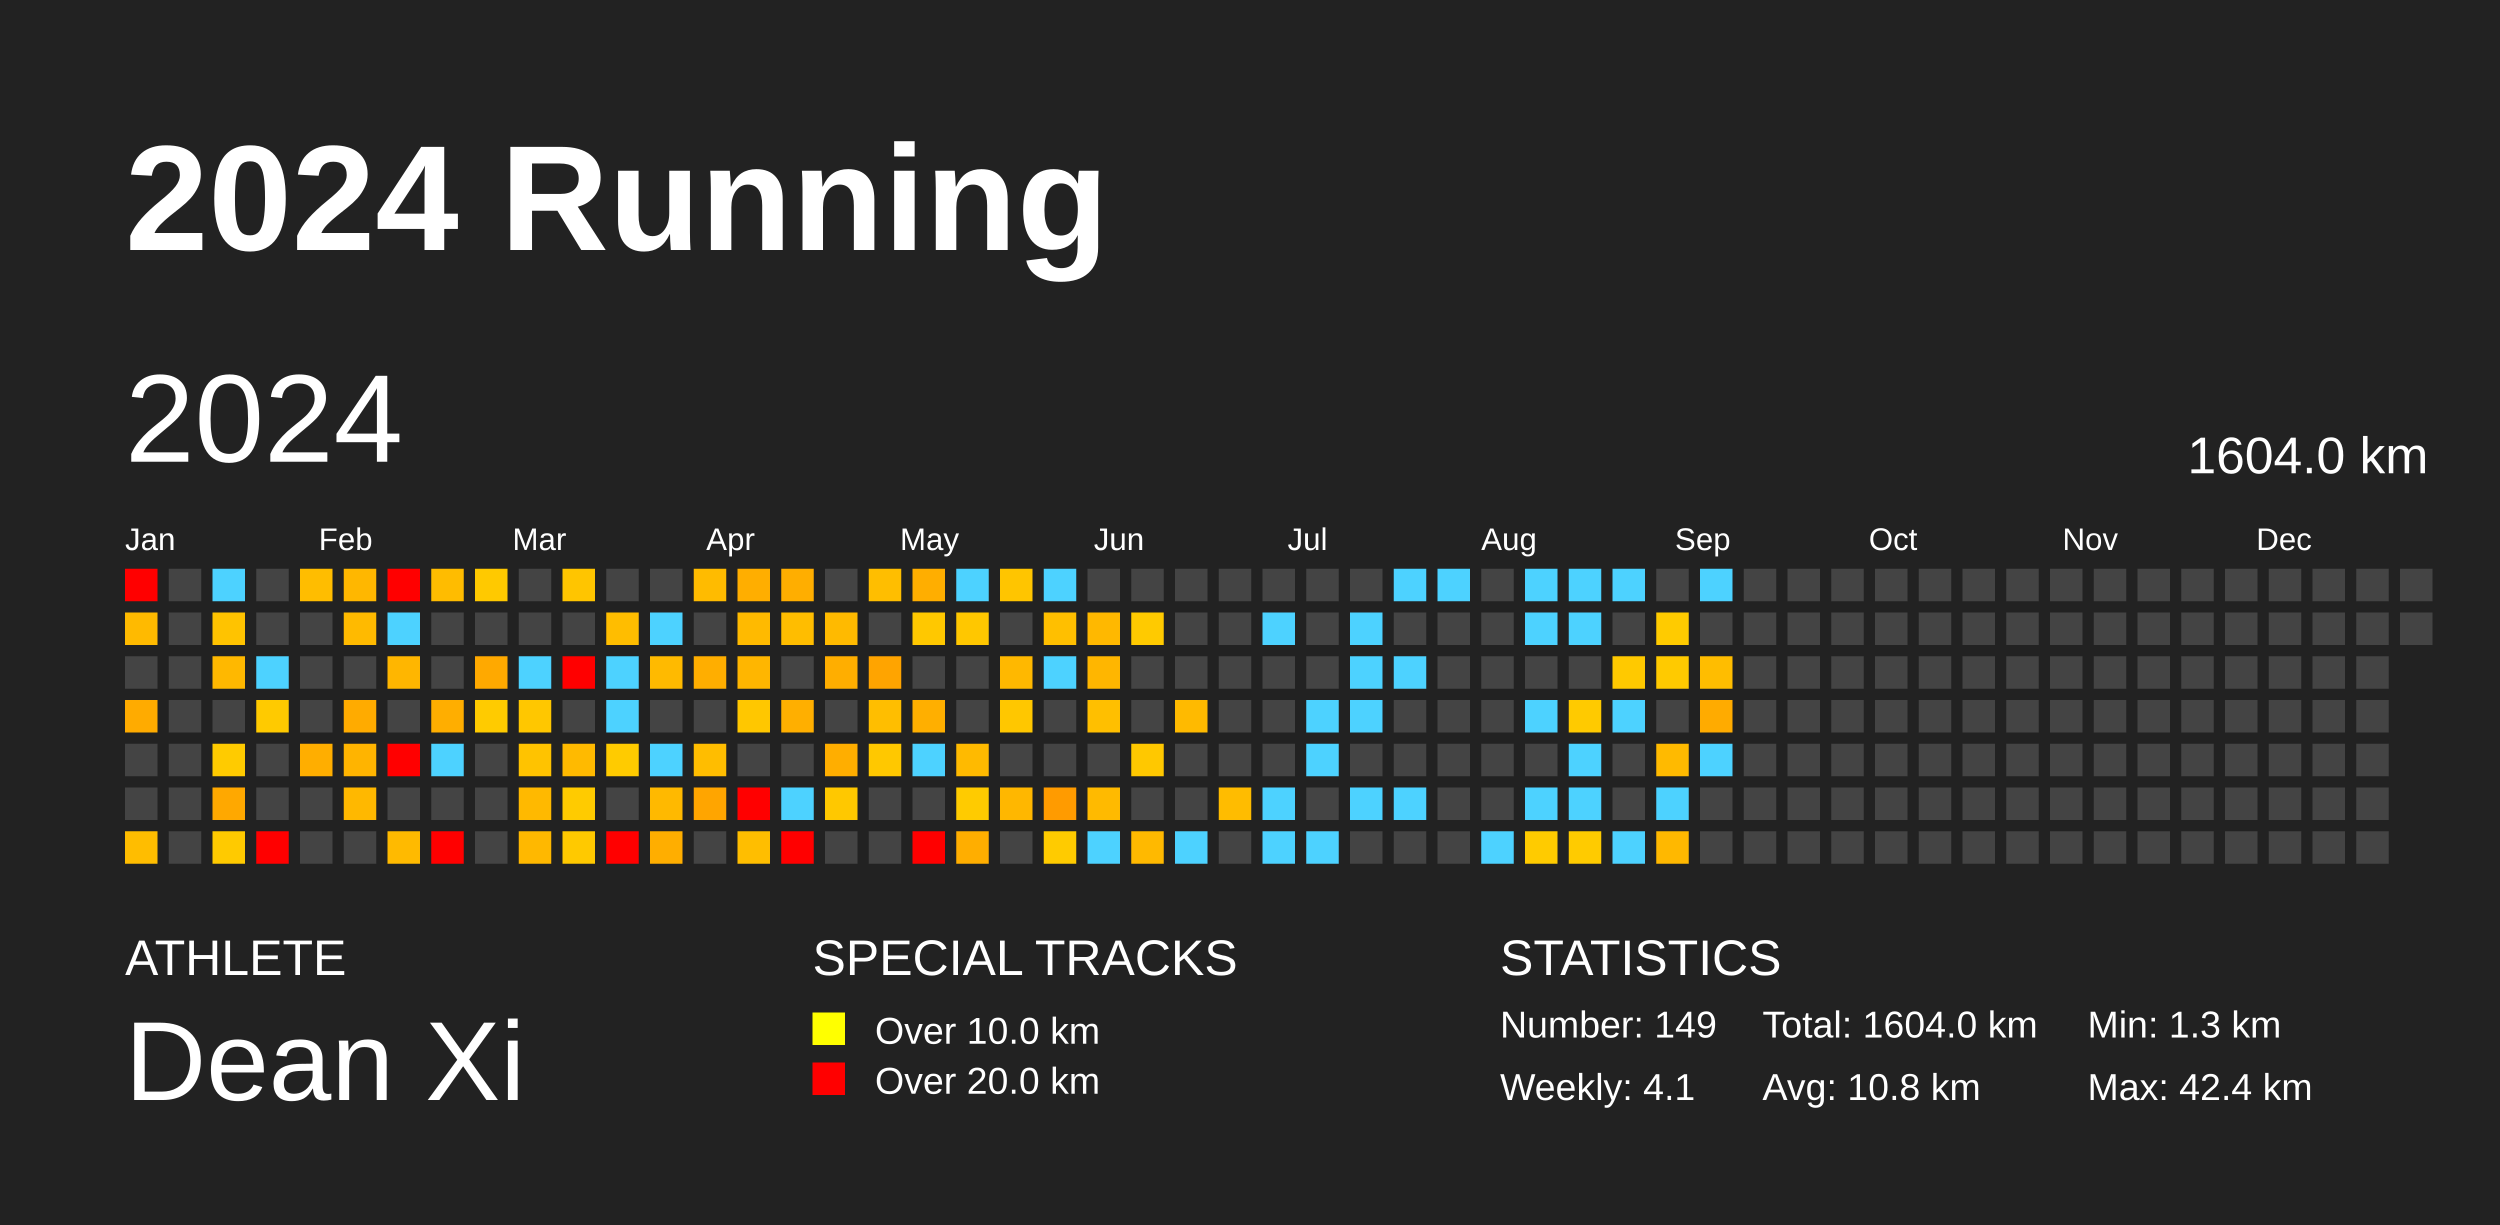
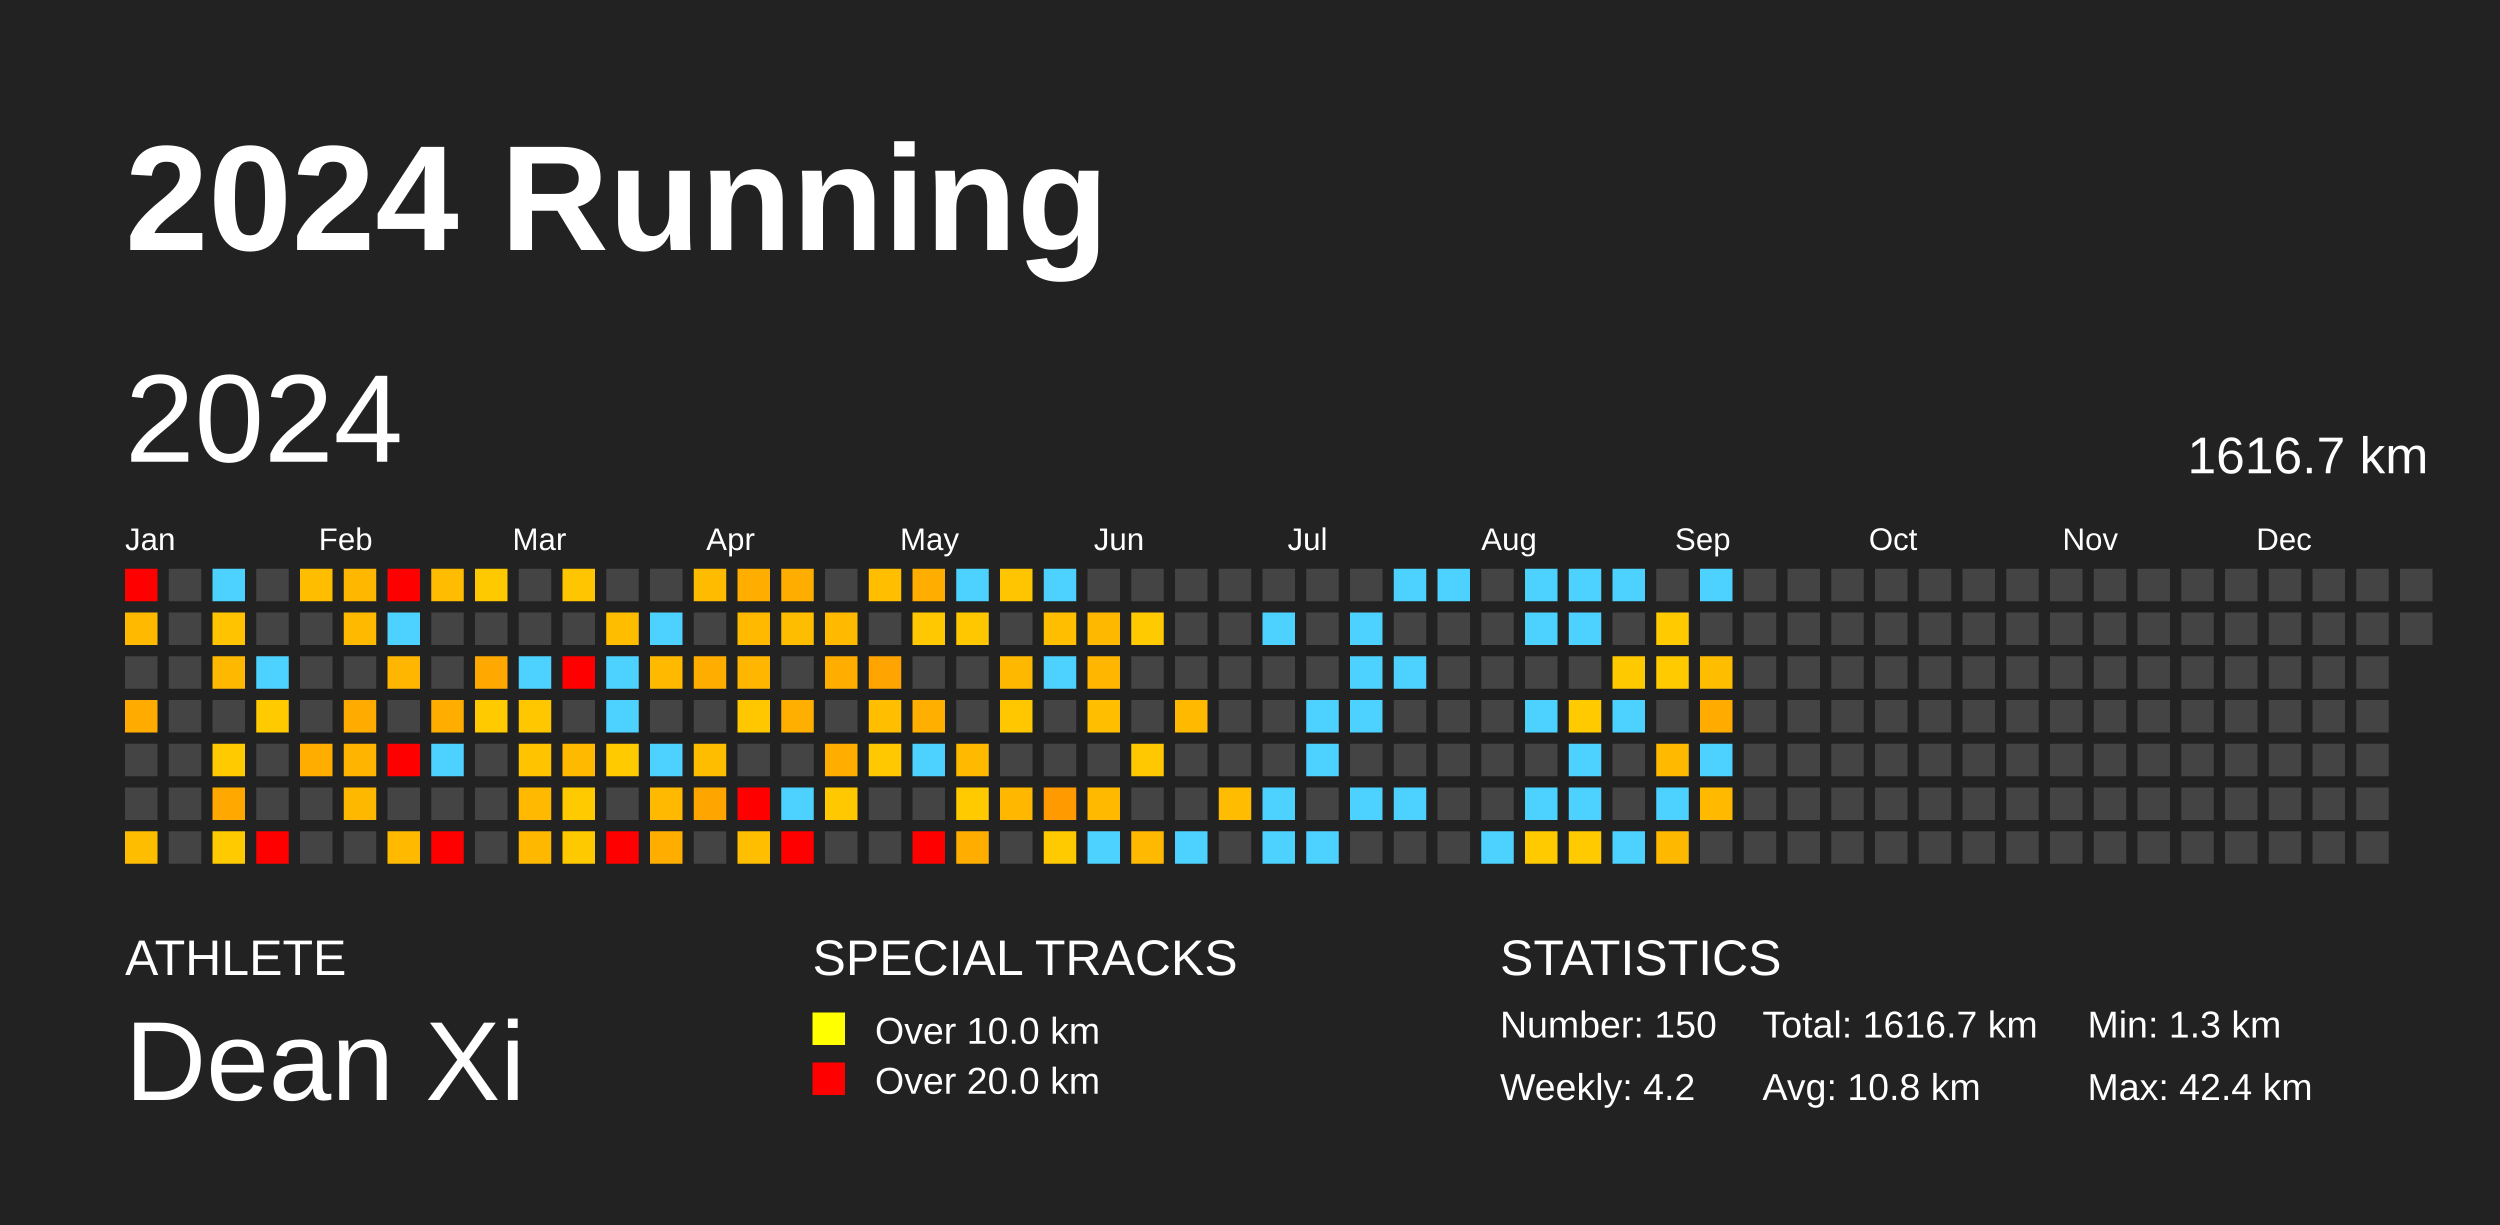
<svg xmlns="http://www.w3.org/2000/svg" baseProfile="full" height="98mm" version="1.1" viewBox="0,0,200,98" width="200mm">
  <defs />
  <rect fill="#222222" height="98" width="200" x="0" y="0" />
  <text fill="#FFFFFF" style="font-size:12px; font-family:Arial; font-weight:bold;" x="10" y="20">2024 Running</text>
  <text fill="#FFFFFF" style="font-size:4px; font-family:Arial" x="10" y="78">ATHLETE</text>
  <text fill="#FFFFFF" style="font-size:9px; font-family:Arial" x="10" y="88">Dean Xi</text>
  <text fill="#FFFFFF" style="font-size:4px; font-family:Arial" x="65" y="78">SPECIAL TRACKS</text>
  <rect fill="yellow" height="2.6" width="2.6" x="65" y="81" />
  <text fill="#FFFFFF" style="font-size:3px; font-family:Arial" x="70" y="83.5">Over 10.0 km</text>
  <rect fill="red" height="2.6" width="2.6" x="65" y="85" />
  <text fill="#FFFFFF" style="font-size:3px; font-family:Arial" x="70" y="87.5">Over 20.0 km</text>
  <text fill="#FFFFFF" style="font-size:4px; font-family:Arial" x="120" y="78">STATISTICS</text>
-   <text fill="#FFFFFF" style="font-size:3px; font-family:Arial" x="120" y="83">Number: 149</text>
-   <text fill="#FFFFFF" style="font-size:3px; font-family:Arial" x="120" y="88">Weekly: 4.1</text>
-   <text fill="#FFFFFF" style="font-size:3px; font-family:Arial" x="141" y="83">Total: 1604.0 km</text>
+   <text fill="#FFFFFF" style="font-size:3px; font-family:Arial" x="120" y="83">Number: 150</text>
+   <text fill="#FFFFFF" style="font-size:3px; font-family:Arial" x="120" y="88">Weekly: 4.2</text>
+   <text fill="#FFFFFF" style="font-size:3px; font-family:Arial" x="141" y="83">Total: 1616.7 km</text>
  <text fill="#FFFFFF" style="font-size:3px; font-family:Arial" x="141" y="88">Avg: 10.8 km</text>
  <text fill="#FFFFFF" style="font-size:3px; font-family:Arial" x="167" y="83">Min: 1.3 km</text>
  <text fill="#FFFFFF" style="font-size:3px; font-family:Arial" x="167" y="88">Max: 42.4 km</text>
  <text dominant-baseline="hanging" fill="#FFFFFF" style="font-size:10.0px; font-family:Arial;" x="10" y="30">2024</text>
-   <text dominant-baseline="hanging" fill="#FFFFFF" style="font-size:4.125px; font-family:Arial;" x="175" y="35">1604.0 km</text>
+   <text dominant-baseline="hanging" fill="#FFFFFF" style="font-size:4.125px; font-family:Arial;" x="175" y="35">1616.7 km</text>
  <text fill="#FFFFFF" style="font-size:2.5px; font-family:Arial" x="10.0" y="44">Jan</text>
  <text fill="#FFFFFF" style="font-size:2.5px; font-family:Arial" x="25.5" y="44">Feb</text>
  <text fill="#FFFFFF" style="font-size:2.5px; font-family:Arial" x="41.0" y="44">Mar</text>
  <text fill="#FFFFFF" style="font-size:2.5px; font-family:Arial" x="56.5" y="44">Apr</text>
  <text fill="#FFFFFF" style="font-size:2.5px; font-family:Arial" x="72.0" y="44">May</text>
  <text fill="#FFFFFF" style="font-size:2.5px; font-family:Arial" x="87.5" y="44">Jun</text>
  <text fill="#FFFFFF" style="font-size:2.5px; font-family:Arial" x="103.0" y="44">Jul</text>
  <text fill="#FFFFFF" style="font-size:2.5px; font-family:Arial" x="118.5" y="44">Aug</text>
  <text fill="#FFFFFF" style="font-size:2.5px; font-family:Arial" x="134.0" y="44">Sep</text>
  <text fill="#FFFFFF" style="font-size:2.5px; font-family:Arial" x="149.5" y="44">Oct</text>
  <text fill="#FFFFFF" style="font-size:2.5px; font-family:Arial" x="165.0" y="44">Nov</text>
  <text fill="#FFFFFF" style="font-size:2.5px; font-family:Arial" x="180.5" y="44">Dec</text>
  <rect fill="red" height="2.6" width="2.6" x="10.0" y="45.5" />
  <rect fill="#ffba00" height="2.6" width="2.6" x="10.0" y="49.0" />
  <rect fill="#444444" height="2.6" width="2.6" x="10.0" y="52.5" />
  <rect fill="#ffab00" height="2.6" width="2.6" x="10.0" y="56.0" />
  <rect fill="#444444" height="2.6" width="2.6" x="10.0" y="59.5" />
  <rect fill="#444444" height="2.6" width="2.6" x="10.0" y="63.0" />
  <rect fill="#ffbd00" height="2.6" width="2.6" x="10.0" y="66.5" />
  <rect fill="#444444" height="2.6" width="2.6" x="13.5" y="45.5" />
  <rect fill="#444444" height="2.6" width="2.6" x="13.5" y="49.0" />
  <rect fill="#444444" height="2.6" width="2.6" x="13.5" y="52.5" />
  <rect fill="#444444" height="2.6" width="2.6" x="13.5" y="56.0" />
  <rect fill="#444444" height="2.6" width="2.6" x="13.5" y="59.5" />
  <rect fill="#444444" height="2.6" width="2.6" x="13.5" y="63.0" />
  <rect fill="#444444" height="2.6" width="2.6" x="13.5" y="66.5" />
  <rect fill="#4dd2ff" height="2.6" width="2.6" x="17.0" y="45.5" />
  <rect fill="#ffc300" height="2.6" width="2.6" x="17.0" y="49.0" />
  <rect fill="#ffb800" height="2.6" width="2.6" x="17.0" y="52.5" />
  <rect fill="#444444" height="2.6" width="2.6" x="17.0" y="56.0" />
  <rect fill="#ffcb00" height="2.6" width="2.6" x="17.0" y="59.5" />
  <rect fill="#ffa800" height="2.6" width="2.6" x="17.0" y="63.0" />
  <rect fill="#ffca00" height="2.6" width="2.6" x="17.0" y="66.5" />
  <rect fill="#444444" height="2.6" width="2.6" x="20.5" y="45.5" />
  <rect fill="#444444" height="2.6" width="2.6" x="20.5" y="49.0" />
  <rect fill="#4dd2ff" height="2.6" width="2.6" x="20.5" y="52.5" />
  <rect fill="#ffca00" height="2.6" width="2.6" x="20.5" y="56.0" />
  <rect fill="#444444" height="2.6" width="2.6" x="20.5" y="59.5" />
  <rect fill="#444444" height="2.6" width="2.6" x="20.5" y="63.0" />
  <rect fill="red" height="2.6" width="2.6" x="20.5" y="66.5" />
  <rect fill="#ffbd00" height="2.6" width="2.6" x="24.0" y="45.5" />
  <rect fill="#444444" height="2.6" width="2.6" x="24.0" y="49.0" />
  <rect fill="#444444" height="2.6" width="2.6" x="24.0" y="52.5" />
  <rect fill="#444444" height="2.6" width="2.6" x="24.0" y="56.0" />
  <rect fill="#ffae00" height="2.6" width="2.6" x="24.0" y="59.5" />
  <rect fill="#444444" height="2.6" width="2.6" x="24.0" y="63.0" />
  <rect fill="#444444" height="2.6" width="2.6" x="24.0" y="66.5" />
  <rect fill="#ffb700" height="2.6" width="2.6" x="27.5" y="45.5" />
  <rect fill="#ffba00" height="2.6" width="2.6" x="27.5" y="49.0" />
  <rect fill="#444444" height="2.6" width="2.6" x="27.5" y="52.5" />
  <rect fill="#ffab00" height="2.6" width="2.6" x="27.5" y="56.0" />
  <rect fill="#ffb400" height="2.6" width="2.6" x="27.5" y="59.5" />
  <rect fill="#ffb800" height="2.6" width="2.6" x="27.5" y="63.0" />
  <rect fill="#444444" height="2.6" width="2.6" x="27.5" y="66.5" />
  <rect fill="red" height="2.6" width="2.6" x="31.0" y="45.5" />
  <rect fill="#4dd2ff" height="2.6" width="2.6" x="31.0" y="49.0" />
  <rect fill="#ffb600" height="2.6" width="2.6" x="31.0" y="52.5" />
  <rect fill="#444444" height="2.6" width="2.6" x="31.0" y="56.0" />
  <rect fill="red" height="2.6" width="2.6" x="31.0" y="59.5" />
  <rect fill="#444444" height="2.6" width="2.6" x="31.0" y="63.0" />
  <rect fill="#ffba00" height="2.6" width="2.6" x="31.0" y="66.5" />
  <rect fill="#ffbc00" height="2.6" width="2.6" x="34.5" y="45.5" />
  <rect fill="#444444" height="2.6" width="2.6" x="34.5" y="49.0" />
  <rect fill="#444444" height="2.6" width="2.6" x="34.5" y="52.5" />
  <rect fill="#ffae00" height="2.6" width="2.6" x="34.5" y="56.0" />
  <rect fill="#4dd2ff" height="2.6" width="2.6" x="34.5" y="59.5" />
  <rect fill="#444444" height="2.6" width="2.6" x="34.5" y="63.0" />
  <rect fill="red" height="2.6" width="2.6" x="34.5" y="66.5" />
  <rect fill="#ffc900" height="2.6" width="2.6" x="38.0" y="45.5" />
  <rect fill="#444444" height="2.6" width="2.6" x="38.0" y="49.0" />
  <rect fill="#ffa900" height="2.6" width="2.6" x="38.0" y="52.5" />
  <rect fill="#ffcb00" height="2.6" width="2.6" x="38.0" y="56.0" />
  <rect fill="#444444" height="2.6" width="2.6" x="38.0" y="59.5" />
  <rect fill="#444444" height="2.6" width="2.6" x="38.0" y="63.0" />
  <rect fill="#444444" height="2.6" width="2.6" x="38.0" y="66.5" />
  <rect fill="#444444" height="2.6" width="2.6" x="41.5" y="45.5" />
  <rect fill="#444444" height="2.6" width="2.6" x="41.5" y="49.0" />
  <rect fill="#4dd2ff" height="2.6" width="2.6" x="41.5" y="52.5" />
  <rect fill="#ffc700" height="2.6" width="2.6" x="41.5" y="56.0" />
  <rect fill="#ffc300" height="2.6" width="2.6" x="41.5" y="59.5" />
  <rect fill="#ffb900" height="2.6" width="2.6" x="41.5" y="63.0" />
  <rect fill="#ffb800" height="2.6" width="2.6" x="41.5" y="66.5" />
  <rect fill="#ffc500" height="2.6" width="2.6" x="45.0" y="45.5" />
  <rect fill="#444444" height="2.6" width="2.6" x="45.0" y="49.0" />
  <rect fill="red" height="2.6" width="2.6" x="45.0" y="52.5" />
  <rect fill="#444444" height="2.6" width="2.6" x="45.0" y="56.0" />
  <rect fill="#ffba00" height="2.6" width="2.6" x="45.0" y="59.5" />
  <rect fill="#ffcb00" height="2.6" width="2.6" x="45.0" y="63.0" />
  <rect fill="#ffc900" height="2.6" width="2.6" x="45.0" y="66.5" />
  <rect fill="#444444" height="2.6" width="2.6" x="48.5" y="45.5" />
  <rect fill="#ffbd00" height="2.6" width="2.6" x="48.5" y="49.0" />
  <rect fill="#4dd2ff" height="2.6" width="2.6" x="48.5" y="52.5" />
  <rect fill="#4dd2ff" height="2.6" width="2.6" x="48.5" y="56.0" />
  <rect fill="#ffcb00" height="2.6" width="2.6" x="48.5" y="59.5" />
  <rect fill="#444444" height="2.6" width="2.6" x="48.5" y="63.0" />
  <rect fill="red" height="2.6" width="2.6" x="48.5" y="66.5" />
  <rect fill="#444444" height="2.6" width="2.6" x="52.0" y="45.5" />
  <rect fill="#4dd2ff" height="2.6" width="2.6" x="52.0" y="49.0" />
  <rect fill="#ffba00" height="2.6" width="2.6" x="52.0" y="52.5" />
  <rect fill="#444444" height="2.6" width="2.6" x="52.0" y="56.0" />
  <rect fill="#4dd2ff" height="2.6" width="2.6" x="52.0" y="59.5" />
  <rect fill="#ffb900" height="2.6" width="2.6" x="52.0" y="63.0" />
  <rect fill="#ffae00" height="2.6" width="2.6" x="52.0" y="66.5" />
  <rect fill="#ffbb00" height="2.6" width="2.6" x="55.5" y="45.5" />
  <rect fill="#444444" height="2.6" width="2.6" x="55.5" y="49.0" />
  <rect fill="#ffae00" height="2.6" width="2.6" x="55.5" y="52.5" />
  <rect fill="#444444" height="2.6" width="2.6" x="55.5" y="56.0" />
  <rect fill="#ffbd00" height="2.6" width="2.6" x="55.5" y="59.5" />
  <rect fill="#ffa500" height="2.6" width="2.6" x="55.5" y="63.0" />
  <rect fill="#444444" height="2.6" width="2.6" x="55.5" y="66.5" />
  <rect fill="#ffae00" height="2.6" width="2.6" x="59.0" y="45.5" />
  <rect fill="#ffba00" height="2.6" width="2.6" x="59.0" y="49.0" />
  <rect fill="#ffb600" height="2.6" width="2.6" x="59.0" y="52.5" />
  <rect fill="#ffc700" height="2.6" width="2.6" x="59.0" y="56.0" />
  <rect fill="#444444" height="2.6" width="2.6" x="59.0" y="59.5" />
  <rect fill="red" height="2.6" width="2.6" x="59.0" y="63.0" />
  <rect fill="#ffbe00" height="2.6" width="2.6" x="59.0" y="66.5" />
  <rect fill="#ffae00" height="2.6" width="2.6" x="62.5" y="45.5" />
  <rect fill="#ffbd00" height="2.6" width="2.6" x="62.5" y="49.0" />
  <rect fill="#444444" height="2.6" width="2.6" x="62.5" y="52.5" />
  <rect fill="#ffaf00" height="2.6" width="2.6" x="62.5" y="56.0" />
  <rect fill="#444444" height="2.6" width="2.6" x="62.5" y="59.5" />
  <rect fill="#4dd2ff" height="2.6" width="2.6" x="62.5" y="63.0" />
  <rect fill="red" height="2.6" width="2.6" x="62.5" y="66.5" />
  <rect fill="#444444" height="2.6" width="2.6" x="66.0" y="45.5" />
  <rect fill="#ffba00" height="2.6" width="2.6" x="66.0" y="49.0" />
  <rect fill="#ffae00" height="2.6" width="2.6" x="66.0" y="52.5" />
  <rect fill="#444444" height="2.6" width="2.6" x="66.0" y="56.0" />
  <rect fill="#ffae00" height="2.6" width="2.6" x="66.0" y="59.5" />
  <rect fill="#ffc800" height="2.6" width="2.6" x="66.0" y="63.0" />
  <rect fill="#444444" height="2.6" width="2.6" x="66.0" y="66.5" />
  <rect fill="#ffbe00" height="2.6" width="2.6" x="69.5" y="45.5" />
  <rect fill="#444444" height="2.6" width="2.6" x="69.5" y="49.0" />
  <rect fill="#ffa400" height="2.6" width="2.6" x="69.5" y="52.5" />
  <rect fill="#ffbe00" height="2.6" width="2.6" x="69.5" y="56.0" />
  <rect fill="#ffc800" height="2.6" width="2.6" x="69.5" y="59.5" />
  <rect fill="#444444" height="2.6" width="2.6" x="69.5" y="63.0" />
  <rect fill="#444444" height="2.6" width="2.6" x="69.5" y="66.5" />
  <rect fill="#ffae00" height="2.6" width="2.6" x="73.0" y="45.5" />
  <rect fill="#ffc800" height="2.6" width="2.6" x="73.0" y="49.0" />
  <rect fill="#444444" height="2.6" width="2.6" x="73.0" y="52.5" />
  <rect fill="#ffaf00" height="2.6" width="2.6" x="73.0" y="56.0" />
  <rect fill="#4dd2ff" height="2.6" width="2.6" x="73.0" y="59.5" />
  <rect fill="#444444" height="2.6" width="2.6" x="73.0" y="63.0" />
  <rect fill="red" height="2.6" width="2.6" x="73.0" y="66.5" />
  <rect fill="#4dd2ff" height="2.6" width="2.6" x="76.5" y="45.5" />
  <rect fill="#ffc700" height="2.6" width="2.6" x="76.5" y="49.0" />
  <rect fill="#444444" height="2.6" width="2.6" x="76.5" y="52.5" />
  <rect fill="#444444" height="2.6" width="2.6" x="76.5" y="56.0" />
  <rect fill="#ffba00" height="2.6" width="2.6" x="76.5" y="59.5" />
  <rect fill="#ffcb00" height="2.6" width="2.6" x="76.5" y="63.0" />
  <rect fill="#ffae00" height="2.6" width="2.6" x="76.5" y="66.5" />
  <rect fill="#ffc500" height="2.6" width="2.6" x="80.0" y="45.5" />
  <rect fill="#444444" height="2.6" width="2.6" x="80.0" y="49.0" />
  <rect fill="#ffb800" height="2.6" width="2.6" x="80.0" y="52.5" />
  <rect fill="#ffc700" height="2.6" width="2.6" x="80.0" y="56.0" />
  <rect fill="#444444" height="2.6" width="2.6" x="80.0" y="59.5" />
  <rect fill="#ffb700" height="2.6" width="2.6" x="80.0" y="63.0" />
  <rect fill="#444444" height="2.6" width="2.6" x="80.0" y="66.5" />
  <rect fill="#4dd2ff" height="2.6" width="2.6" x="83.5" y="45.5" />
  <rect fill="#ffbf00" height="2.6" width="2.6" x="83.5" y="49.0" />
  <rect fill="#4dd2ff" height="2.6" width="2.6" x="83.5" y="52.5" />
  <rect fill="#444444" height="2.6" width="2.6" x="83.5" y="56.0" />
  <rect fill="#444444" height="2.6" width="2.6" x="83.5" y="59.5" />
  <rect fill="#ff9b00" height="2.6" width="2.6" x="83.5" y="63.0" />
  <rect fill="#ffcb00" height="2.6" width="2.6" x="83.5" y="66.5" />
  <rect fill="#444444" height="2.6" width="2.6" x="87.0" y="45.5" />
  <rect fill="#ffb800" height="2.6" width="2.6" x="87.0" y="49.0" />
  <rect fill="#ffb600" height="2.6" width="2.6" x="87.0" y="52.5" />
  <rect fill="#ffbf00" height="2.6" width="2.6" x="87.0" y="56.0" />
  <rect fill="#444444" height="2.6" width="2.6" x="87.0" y="59.5" />
  <rect fill="#ffba00" height="2.6" width="2.6" x="87.0" y="63.0" />
  <rect fill="#4dd2ff" height="2.6" width="2.6" x="87.0" y="66.5" />
  <rect fill="#444444" height="2.6" width="2.6" x="90.5" y="45.5" />
  <rect fill="#ffca00" height="2.6" width="2.6" x="90.5" y="49.0" />
  <rect fill="#444444" height="2.6" width="2.6" x="90.5" y="52.5" />
  <rect fill="#444444" height="2.6" width="2.6" x="90.5" y="56.0" />
  <rect fill="#ffc800" height="2.6" width="2.6" x="90.5" y="59.5" />
  <rect fill="#444444" height="2.6" width="2.6" x="90.5" y="63.0" />
  <rect fill="#ffb900" height="2.6" width="2.6" x="90.5" y="66.5" />
  <rect fill="#444444" height="2.6" width="2.6" x="94.0" y="45.5" />
  <rect fill="#444444" height="2.6" width="2.6" x="94.0" y="49.0" />
  <rect fill="#444444" height="2.6" width="2.6" x="94.0" y="52.5" />
  <rect fill="#ffba00" height="2.6" width="2.6" x="94.0" y="56.0" />
  <rect fill="#444444" height="2.6" width="2.6" x="94.0" y="59.5" />
  <rect fill="#444444" height="2.6" width="2.6" x="94.0" y="63.0" />
  <rect fill="#4dd2ff" height="2.6" width="2.6" x="94.0" y="66.5" />
  <rect fill="#444444" height="2.6" width="2.6" x="97.5" y="45.5" />
  <rect fill="#444444" height="2.6" width="2.6" x="97.5" y="49.0" />
  <rect fill="#444444" height="2.6" width="2.6" x="97.5" y="52.5" />
  <rect fill="#444444" height="2.6" width="2.6" x="97.5" y="56.0" />
  <rect fill="#444444" height="2.6" width="2.6" x="97.5" y="59.5" />
  <rect fill="#ffbc00" height="2.6" width="2.6" x="97.5" y="63.0" />
  <rect fill="#444444" height="2.6" width="2.6" x="97.5" y="66.5" />
  <rect fill="#444444" height="2.6" width="2.6" x="101.0" y="45.5" />
  <rect fill="#4dd2ff" height="2.6" width="2.6" x="101.0" y="49.0" />
  <rect fill="#444444" height="2.6" width="2.6" x="101.0" y="52.5" />
  <rect fill="#444444" height="2.6" width="2.6" x="101.0" y="56.0" />
  <rect fill="#444444" height="2.6" width="2.6" x="101.0" y="59.5" />
  <rect fill="#4dd2ff" height="2.6" width="2.6" x="101.0" y="63.0" />
  <rect fill="#4dd2ff" height="2.6" width="2.6" x="101.0" y="66.5" />
  <rect fill="#444444" height="2.6" width="2.6" x="104.5" y="45.5" />
  <rect fill="#444444" height="2.6" width="2.6" x="104.5" y="49.0" />
  <rect fill="#444444" height="2.6" width="2.6" x="104.5" y="52.5" />
  <rect fill="#4dd2ff" height="2.6" width="2.6" x="104.5" y="56.0" />
  <rect fill="#4dd2ff" height="2.6" width="2.6" x="104.5" y="59.5" />
  <rect fill="#444444" height="2.6" width="2.6" x="104.5" y="63.0" />
  <rect fill="#4dd2ff" height="2.6" width="2.6" x="104.5" y="66.5" />
  <rect fill="#444444" height="2.6" width="2.6" x="108.0" y="45.5" />
  <rect fill="#4dd2ff" height="2.6" width="2.6" x="108.0" y="49.0" />
  <rect fill="#4dd2ff" height="2.6" width="2.6" x="108.0" y="52.5" />
  <rect fill="#4dd2ff" height="2.6" width="2.6" x="108.0" y="56.0" />
  <rect fill="#444444" height="2.6" width="2.6" x="108.0" y="59.5" />
  <rect fill="#4dd2ff" height="2.6" width="2.6" x="108.0" y="63.0" />
  <rect fill="#444444" height="2.6" width="2.6" x="108.0" y="66.5" />
  <rect fill="#4dd2ff" height="2.6" width="2.6" x="111.5" y="45.5" />
  <rect fill="#444444" height="2.6" width="2.6" x="111.5" y="49.0" />
  <rect fill="#4dd2ff" height="2.6" width="2.6" x="111.5" y="52.5" />
  <rect fill="#444444" height="2.6" width="2.6" x="111.5" y="56.0" />
  <rect fill="#444444" height="2.6" width="2.6" x="111.5" y="59.5" />
  <rect fill="#4dd2ff" height="2.6" width="2.6" x="111.5" y="63.0" />
  <rect fill="#444444" height="2.6" width="2.6" x="111.5" y="66.5" />
  <rect fill="#4dd2ff" height="2.6" width="2.6" x="115.0" y="45.5" />
  <rect fill="#444444" height="2.6" width="2.6" x="115.0" y="49.0" />
  <rect fill="#444444" height="2.6" width="2.6" x="115.0" y="52.5" />
  <rect fill="#444444" height="2.6" width="2.6" x="115.0" y="56.0" />
  <rect fill="#444444" height="2.6" width="2.6" x="115.0" y="59.5" />
  <rect fill="#444444" height="2.6" width="2.6" x="115.0" y="63.0" />
  <rect fill="#444444" height="2.6" width="2.6" x="115.0" y="66.5" />
  <rect fill="#444444" height="2.6" width="2.6" x="118.5" y="45.5" />
  <rect fill="#444444" height="2.6" width="2.6" x="118.5" y="49.0" />
  <rect fill="#444444" height="2.6" width="2.6" x="118.5" y="52.5" />
  <rect fill="#444444" height="2.6" width="2.6" x="118.5" y="56.0" />
  <rect fill="#444444" height="2.6" width="2.6" x="118.5" y="59.5" />
  <rect fill="#444444" height="2.6" width="2.6" x="118.5" y="63.0" />
  <rect fill="#4dd2ff" height="2.6" width="2.6" x="118.5" y="66.5" />
  <rect fill="#4dd2ff" height="2.6" width="2.6" x="122.0" y="45.5" />
  <rect fill="#4dd2ff" height="2.6" width="2.6" x="122.0" y="49.0" />
  <rect fill="#444444" height="2.6" width="2.6" x="122.0" y="52.5" />
  <rect fill="#4dd2ff" height="2.6" width="2.6" x="122.0" y="56.0" />
  <rect fill="#444444" height="2.6" width="2.6" x="122.0" y="59.5" />
  <rect fill="#4dd2ff" height="2.6" width="2.6" x="122.0" y="63.0" />
  <rect fill="#ffcb00" height="2.6" width="2.6" x="122.0" y="66.5" />
  <rect fill="#4dd2ff" height="2.6" width="2.6" x="125.5" y="45.5" />
  <rect fill="#4dd2ff" height="2.6" width="2.6" x="125.5" y="49.0" />
  <rect fill="#444444" height="2.6" width="2.6" x="125.5" y="52.5" />
  <rect fill="#ffca00" height="2.6" width="2.6" x="125.5" y="56.0" />
  <rect fill="#4dd2ff" height="2.6" width="2.6" x="125.5" y="59.5" />
  <rect fill="#4dd2ff" height="2.6" width="2.6" x="125.5" y="63.0" />
  <rect fill="#ffcb00" height="2.6" width="2.6" x="125.5" y="66.5" />
  <rect fill="#4dd2ff" height="2.6" width="2.6" x="129.0" y="45.5" />
  <rect fill="#444444" height="2.6" width="2.6" x="129.0" y="49.0" />
  <rect fill="#ffc900" height="2.6" width="2.6" x="129.0" y="52.5" />
  <rect fill="#4dd2ff" height="2.6" width="2.6" x="129.0" y="56.0" />
  <rect fill="#444444" height="2.6" width="2.6" x="129.0" y="59.5" />
  <rect fill="#444444" height="2.6" width="2.6" x="129.0" y="63.0" />
  <rect fill="#4dd2ff" height="2.6" width="2.6" x="129.0" y="66.5" />
  <rect fill="#444444" height="2.6" width="2.6" x="132.5" y="45.5" />
  <rect fill="#ffcb00" height="2.6" width="2.6" x="132.5" y="49.0" />
  <rect fill="#ffca00" height="2.6" width="2.6" x="132.5" y="52.5" />
  <rect fill="#444444" height="2.6" width="2.6" x="132.5" y="56.0" />
  <rect fill="#ffba00" height="2.6" width="2.6" x="132.5" y="59.5" />
  <rect fill="#4dd2ff" height="2.6" width="2.6" x="132.5" y="63.0" />
  <rect fill="#ffb800" height="2.6" width="2.6" x="132.5" y="66.5" />
  <rect fill="#4dd2ff" height="2.6" width="2.6" x="136.0" y="45.5" />
  <rect fill="#444444" height="2.6" width="2.6" x="136.0" y="49.0" />
  <rect fill="#ffbd00" height="2.6" width="2.6" x="136.0" y="52.5" />
  <rect fill="#ffab00" height="2.6" width="2.6" x="136.0" y="56.0" />
  <rect fill="#4dd2ff" height="2.6" width="2.6" x="136.0" y="59.5" />
-   <rect fill="#444444" height="2.6" width="2.6" x="136.0" y="63.0" />
+   <rect fill="#ffba00" height="2.6" width="2.6" x="136.0" y="63.0" />
  <rect fill="#444444" height="2.6" width="2.6" x="136.0" y="66.5" />
  <rect fill="#444444" height="2.6" width="2.6" x="139.5" y="45.5" />
  <rect fill="#444444" height="2.6" width="2.6" x="139.5" y="49.0" />
  <rect fill="#444444" height="2.6" width="2.6" x="139.5" y="52.5" />
  <rect fill="#444444" height="2.6" width="2.6" x="139.5" y="56.0" />
  <rect fill="#444444" height="2.6" width="2.6" x="139.5" y="59.5" />
  <rect fill="#444444" height="2.6" width="2.6" x="139.5" y="63.0" />
  <rect fill="#444444" height="2.6" width="2.6" x="139.5" y="66.5" />
  <rect fill="#444444" height="2.6" width="2.6" x="143.0" y="45.5" />
  <rect fill="#444444" height="2.6" width="2.6" x="143.0" y="49.0" />
  <rect fill="#444444" height="2.6" width="2.6" x="143.0" y="52.5" />
  <rect fill="#444444" height="2.6" width="2.6" x="143.0" y="56.0" />
  <rect fill="#444444" height="2.6" width="2.6" x="143.0" y="59.5" />
  <rect fill="#444444" height="2.6" width="2.6" x="143.0" y="63.0" />
  <rect fill="#444444" height="2.6" width="2.6" x="143.0" y="66.5" />
  <rect fill="#444444" height="2.6" width="2.6" x="146.5" y="45.5" />
  <rect fill="#444444" height="2.6" width="2.6" x="146.5" y="49.0" />
  <rect fill="#444444" height="2.6" width="2.6" x="146.5" y="52.5" />
  <rect fill="#444444" height="2.6" width="2.6" x="146.5" y="56.0" />
  <rect fill="#444444" height="2.6" width="2.6" x="146.5" y="59.5" />
  <rect fill="#444444" height="2.6" width="2.6" x="146.5" y="63.0" />
  <rect fill="#444444" height="2.6" width="2.6" x="146.5" y="66.5" />
  <rect fill="#444444" height="2.6" width="2.6" x="150.0" y="45.5" />
  <rect fill="#444444" height="2.6" width="2.6" x="150.0" y="49.0" />
  <rect fill="#444444" height="2.6" width="2.6" x="150.0" y="52.5" />
  <rect fill="#444444" height="2.6" width="2.6" x="150.0" y="56.0" />
  <rect fill="#444444" height="2.6" width="2.6" x="150.0" y="59.5" />
  <rect fill="#444444" height="2.6" width="2.6" x="150.0" y="63.0" />
  <rect fill="#444444" height="2.6" width="2.6" x="150.0" y="66.5" />
  <rect fill="#444444" height="2.6" width="2.6" x="153.5" y="45.5" />
  <rect fill="#444444" height="2.6" width="2.6" x="153.5" y="49.0" />
  <rect fill="#444444" height="2.6" width="2.6" x="153.5" y="52.5" />
  <rect fill="#444444" height="2.6" width="2.6" x="153.5" y="56.0" />
  <rect fill="#444444" height="2.6" width="2.6" x="153.5" y="59.5" />
  <rect fill="#444444" height="2.6" width="2.6" x="153.5" y="63.0" />
  <rect fill="#444444" height="2.6" width="2.6" x="153.5" y="66.5" />
  <rect fill="#444444" height="2.6" width="2.6" x="157.0" y="45.5" />
  <rect fill="#444444" height="2.6" width="2.6" x="157.0" y="49.0" />
  <rect fill="#444444" height="2.6" width="2.6" x="157.0" y="52.5" />
  <rect fill="#444444" height="2.6" width="2.6" x="157.0" y="56.0" />
  <rect fill="#444444" height="2.6" width="2.6" x="157.0" y="59.5" />
  <rect fill="#444444" height="2.6" width="2.6" x="157.0" y="63.0" />
  <rect fill="#444444" height="2.6" width="2.6" x="157.0" y="66.5" />
  <rect fill="#444444" height="2.6" width="2.6" x="160.5" y="45.5" />
  <rect fill="#444444" height="2.6" width="2.6" x="160.5" y="49.0" />
  <rect fill="#444444" height="2.6" width="2.6" x="160.5" y="52.5" />
  <rect fill="#444444" height="2.6" width="2.6" x="160.5" y="56.0" />
  <rect fill="#444444" height="2.6" width="2.6" x="160.5" y="59.5" />
  <rect fill="#444444" height="2.6" width="2.6" x="160.5" y="63.0" />
  <rect fill="#444444" height="2.6" width="2.6" x="160.5" y="66.5" />
  <rect fill="#444444" height="2.6" width="2.6" x="164.0" y="45.5" />
  <rect fill="#444444" height="2.6" width="2.6" x="164.0" y="49.0" />
  <rect fill="#444444" height="2.6" width="2.6" x="164.0" y="52.5" />
  <rect fill="#444444" height="2.6" width="2.6" x="164.0" y="56.0" />
  <rect fill="#444444" height="2.6" width="2.6" x="164.0" y="59.5" />
  <rect fill="#444444" height="2.6" width="2.6" x="164.0" y="63.0" />
  <rect fill="#444444" height="2.6" width="2.6" x="164.0" y="66.5" />
  <rect fill="#444444" height="2.6" width="2.6" x="167.5" y="45.5" />
  <rect fill="#444444" height="2.6" width="2.6" x="167.5" y="49.0" />
  <rect fill="#444444" height="2.6" width="2.6" x="167.5" y="52.5" />
  <rect fill="#444444" height="2.6" width="2.6" x="167.5" y="56.0" />
  <rect fill="#444444" height="2.6" width="2.6" x="167.5" y="59.5" />
  <rect fill="#444444" height="2.6" width="2.6" x="167.5" y="63.0" />
  <rect fill="#444444" height="2.6" width="2.6" x="167.5" y="66.5" />
  <rect fill="#444444" height="2.6" width="2.6" x="171.0" y="45.5" />
  <rect fill="#444444" height="2.6" width="2.6" x="171.0" y="49.0" />
  <rect fill="#444444" height="2.6" width="2.6" x="171.0" y="52.5" />
  <rect fill="#444444" height="2.6" width="2.6" x="171.0" y="56.0" />
  <rect fill="#444444" height="2.6" width="2.6" x="171.0" y="59.5" />
  <rect fill="#444444" height="2.6" width="2.6" x="171.0" y="63.0" />
  <rect fill="#444444" height="2.6" width="2.6" x="171.0" y="66.5" />
  <rect fill="#444444" height="2.6" width="2.6" x="174.5" y="45.5" />
  <rect fill="#444444" height="2.6" width="2.6" x="174.5" y="49.0" />
  <rect fill="#444444" height="2.6" width="2.6" x="174.5" y="52.5" />
  <rect fill="#444444" height="2.6" width="2.6" x="174.5" y="56.0" />
  <rect fill="#444444" height="2.6" width="2.6" x="174.5" y="59.5" />
  <rect fill="#444444" height="2.6" width="2.6" x="174.5" y="63.0" />
  <rect fill="#444444" height="2.6" width="2.6" x="174.5" y="66.5" />
  <rect fill="#444444" height="2.6" width="2.6" x="178.0" y="45.5" />
  <rect fill="#444444" height="2.6" width="2.6" x="178.0" y="49.0" />
  <rect fill="#444444" height="2.6" width="2.6" x="178.0" y="52.5" />
  <rect fill="#444444" height="2.6" width="2.6" x="178.0" y="56.0" />
  <rect fill="#444444" height="2.6" width="2.6" x="178.0" y="59.5" />
  <rect fill="#444444" height="2.6" width="2.6" x="178.0" y="63.0" />
  <rect fill="#444444" height="2.6" width="2.6" x="178.0" y="66.5" />
  <rect fill="#444444" height="2.6" width="2.6" x="181.5" y="45.5" />
  <rect fill="#444444" height="2.6" width="2.6" x="181.5" y="49.0" />
  <rect fill="#444444" height="2.6" width="2.6" x="181.5" y="52.5" />
  <rect fill="#444444" height="2.6" width="2.6" x="181.5" y="56.0" />
  <rect fill="#444444" height="2.6" width="2.6" x="181.5" y="59.5" />
  <rect fill="#444444" height="2.6" width="2.6" x="181.5" y="63.0" />
  <rect fill="#444444" height="2.6" width="2.6" x="181.5" y="66.5" />
  <rect fill="#444444" height="2.6" width="2.6" x="185.0" y="45.5" />
  <rect fill="#444444" height="2.6" width="2.6" x="185.0" y="49.0" />
  <rect fill="#444444" height="2.6" width="2.6" x="185.0" y="52.5" />
  <rect fill="#444444" height="2.6" width="2.6" x="185.0" y="56.0" />
  <rect fill="#444444" height="2.6" width="2.6" x="185.0" y="59.5" />
  <rect fill="#444444" height="2.6" width="2.6" x="185.0" y="63.0" />
  <rect fill="#444444" height="2.6" width="2.6" x="185.0" y="66.5" />
  <rect fill="#444444" height="2.6" width="2.6" x="188.5" y="45.5" />
  <rect fill="#444444" height="2.6" width="2.6" x="188.5" y="49.0" />
  <rect fill="#444444" height="2.6" width="2.6" x="188.5" y="52.5" />
  <rect fill="#444444" height="2.6" width="2.6" x="188.5" y="56.0" />
  <rect fill="#444444" height="2.6" width="2.6" x="188.5" y="59.5" />
  <rect fill="#444444" height="2.6" width="2.6" x="188.5" y="63.0" />
  <rect fill="#444444" height="2.6" width="2.6" x="188.5" y="66.5" />
  <rect fill="#444444" height="2.6" width="2.6" x="192.0" y="45.5" />
  <rect fill="#444444" height="2.6" width="2.6" x="192.0" y="49.0" />
</svg>
